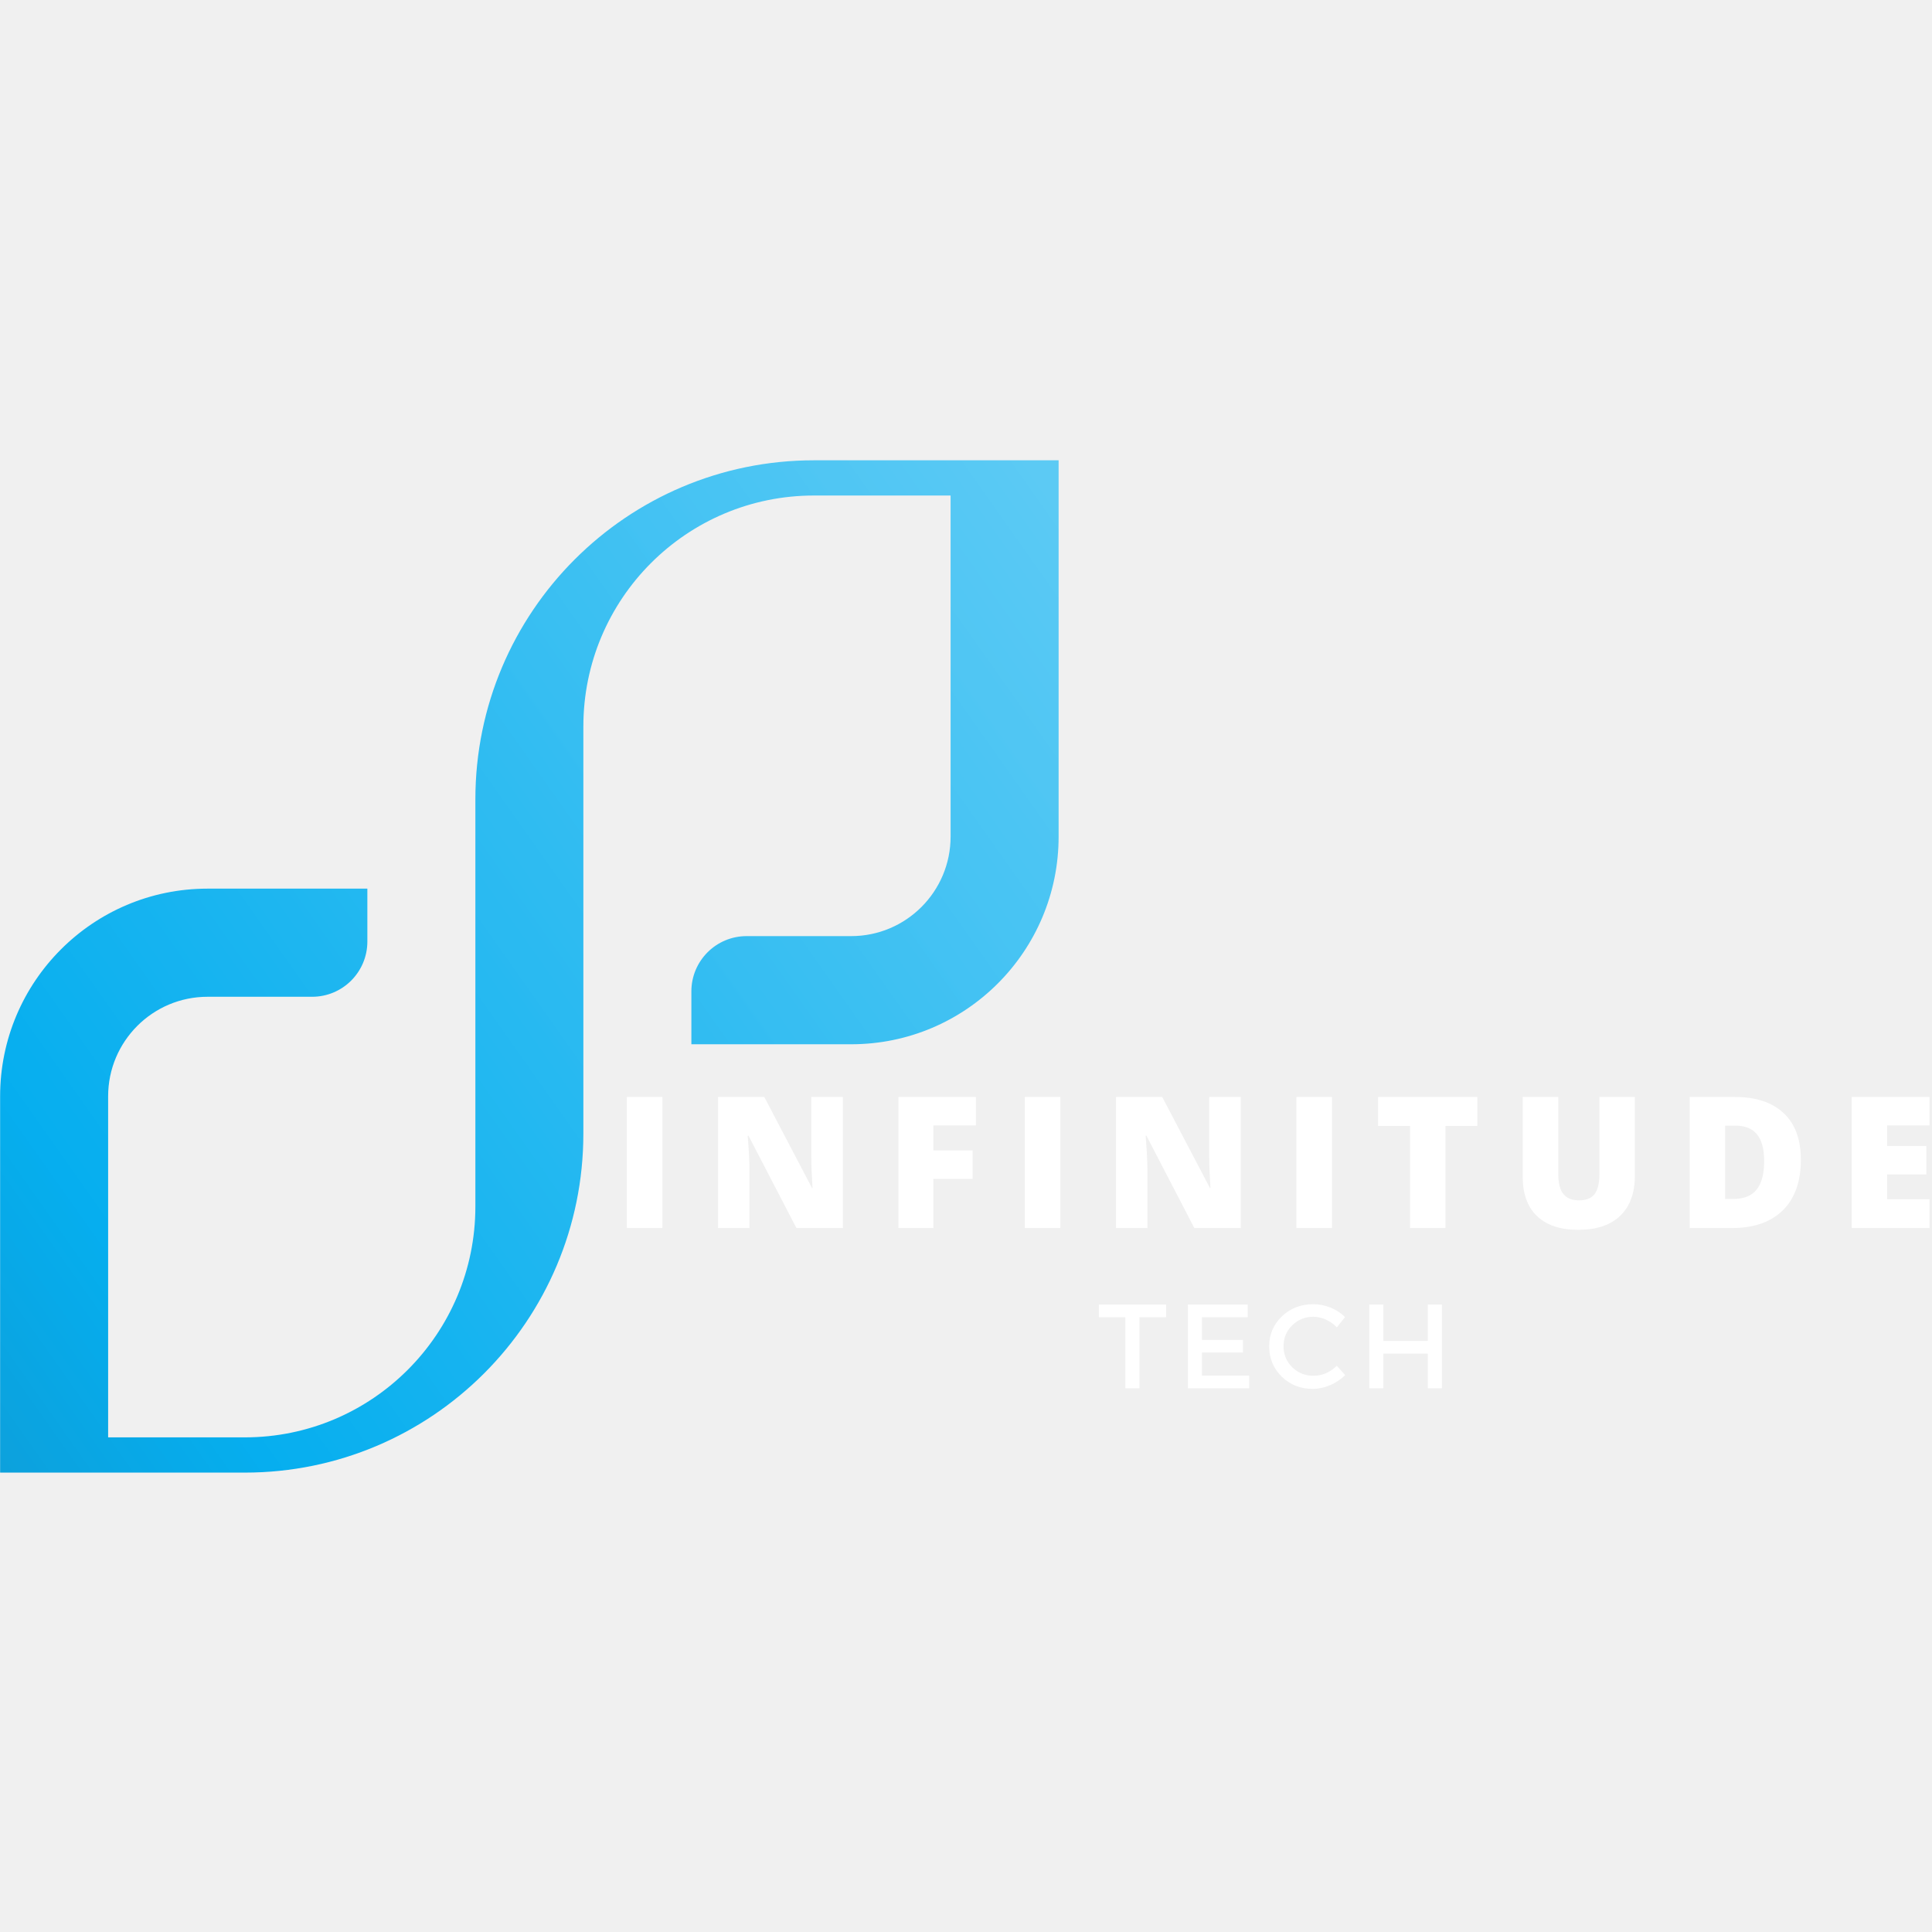
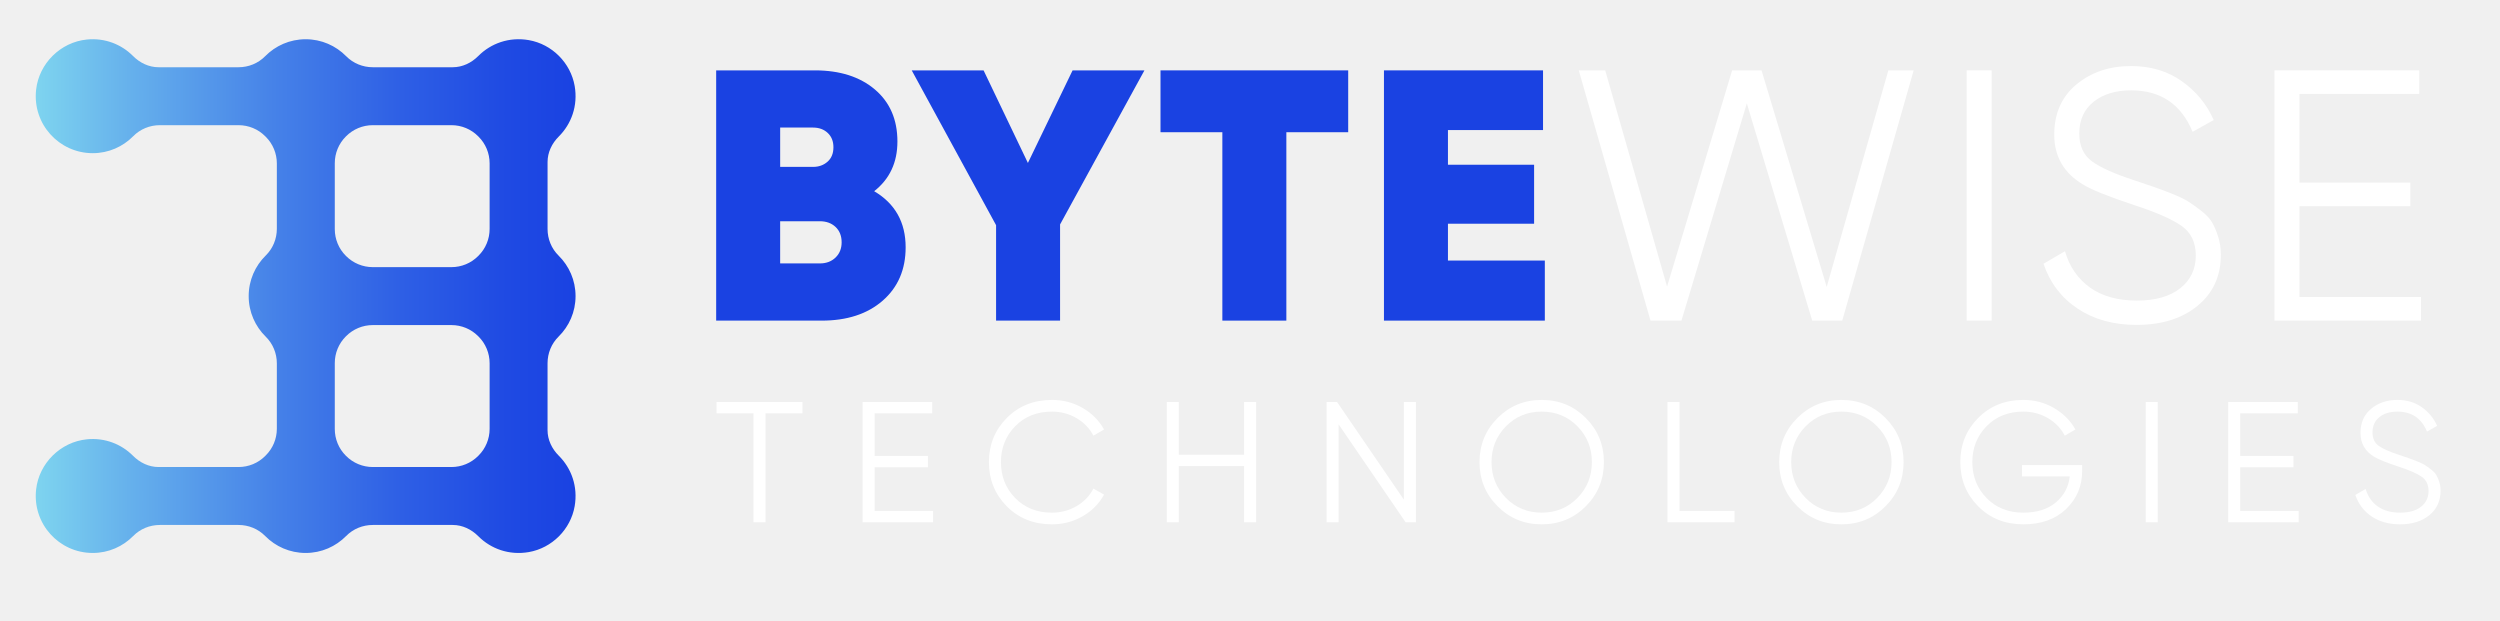
- <svg xmlns="http://www.w3.org/2000/svg" width="500" zoomAndPan="magnify" viewBox="0 0 375 375" height="500" preserveAspectRatio="xMidYMid meet" version="1.0">
+ <svg xmlns="http://www.w3.org/2000/svg" viewBox="0 0 2251 559" style="enable-background:new 0 0 2251 559;">
  <defs>
-     <g />
-     <clipPath id="07c7a30f43">
-       <path d="M 0.023 89.34 L 205.477 89.34 L 205.477 285.832 L 0.023 285.832 Z M 0.023 89.34 " clip-rule="nonzero" />
-     </clipPath>
-     <clipPath id="c61a715893">
-       <path d="M 157.992 89.344 C 121.695 89.344 92.27 118.805 92.27 155.148 L 92.27 234.176 C 92.27 258.93 72.227 278.992 47.508 278.992 L 20.988 278.992 L 20.988 212.793 C 20.988 202.125 29.629 193.473 40.285 193.473 L 60.586 193.473 C 66.504 193.473 71.305 188.672 71.305 182.746 L 71.305 172.484 L 40.285 172.484 C 18.051 172.484 0.023 190.531 0.023 212.793 L 0.023 285.832 L 47.508 285.832 C 83.805 285.832 113.23 256.371 113.23 220.027 L 113.23 141 C 113.23 116.246 133.273 96.18 157.992 96.18 L 184.512 96.18 L 184.512 162.379 C 184.512 173.051 175.871 181.699 165.215 181.699 L 144.914 181.699 C 138.996 181.699 134.195 186.504 134.195 192.43 L 134.195 202.691 L 165.215 202.691 C 187.449 202.691 205.477 184.645 205.477 162.379 L 205.477 89.344 Z M 157.992 89.344 " clip-rule="nonzero" />
-     </clipPath>
-     <clipPath id="04d1efed93">
-       <path d="M 157.992 89.344 C 121.695 89.344 92.27 118.805 92.27 155.148 L 92.27 234.176 C 92.27 258.93 72.227 278.992 47.508 278.992 L 20.988 278.992 L 20.988 212.793 C 20.988 202.125 29.629 193.473 40.285 193.473 L 60.586 193.473 C 66.504 193.473 71.305 188.672 71.305 182.746 L 71.305 172.484 L 40.285 172.484 C 18.051 172.484 0.023 190.531 0.023 212.793 L 0.023 285.832 L 47.508 285.832 C 83.805 285.832 113.23 256.371 113.23 220.027 L 113.23 141 C 113.23 116.246 133.273 96.18 157.992 96.18 L 184.512 96.18 L 184.512 162.379 C 184.512 173.051 175.871 181.699 165.215 181.699 L 144.914 181.699 C 138.996 181.699 134.195 186.504 134.195 192.43 L 134.195 202.691 L 165.215 202.691 C 187.449 202.691 205.477 184.645 205.477 162.379 L 205.477 89.344 L 157.992 89.344 " clip-rule="nonzero" />
-     </clipPath>
-     <clipPath id="f0743fc4ce">
-       <path d="M 299.496 215.699 L 132.141 -9.211 L -93.996 159.477 L 73.359 384.387 Z M 299.496 215.699 " clip-rule="nonzero" />
-     </clipPath>
-     <linearGradient x1="-0.005" gradientTransform="matrix(-380.4452, 283.7924, -283.4408, -380.9171, 213.9487, 104.6387)" y1="0" x2="0.589" gradientUnits="userSpaceOnUse" y2="0" id="a830c32ca3">
-       <stop stop-opacity="1" stop-color="rgb(36.099%, 79.199%, 95.699%)" offset="0" />
-       <stop stop-opacity="1" stop-color="rgb(36.099%, 79.199%, 95.699%)" offset="0.016" />
-       <stop stop-opacity="1" stop-color="rgb(35.884%, 79.184%, 95.699%)" offset="0.02" />
-       <stop stop-opacity="1" stop-color="rgb(35.669%, 79.17%, 95.699%)" offset="0.023" />
-       <stop stop-opacity="1" stop-color="rgb(35.474%, 78.984%, 95.699%)" offset="0.031" />
-       <stop stop-opacity="1" stop-color="rgb(35.083%, 78.799%, 95.699%)" offset="0.039" />
-       <stop stop-opacity="1" stop-color="rgb(34.692%, 78.799%, 95.699%)" offset="0.047" />
-       <stop stop-opacity="1" stop-color="rgb(34.306%, 78.607%, 95.699%)" offset="0.062" />
-       <stop stop-opacity="1" stop-color="rgb(33.894%, 78.407%, 95.699%)" offset="0.066" />
-       <stop stop-opacity="1" stop-color="rgb(33.675%, 78.4%, 95.699%)" offset="0.07" />
-       <stop stop-opacity="1" stop-color="rgb(33.479%, 78.4%, 95.699%)" offset="0.078" />
-       <stop stop-opacity="1" stop-color="rgb(33.092%, 78.395%, 95.699%)" offset="0.086" />
-       <stop stop-opacity="1" stop-color="rgb(32.899%, 78.197%, 95.699%)" offset="0.094" />
-       <stop stop-opacity="1" stop-color="rgb(32.704%, 78%, 95.699%)" offset="0.102" />
-       <stop stop-opacity="1" stop-color="rgb(32.339%, 78%, 95.683%)" offset="0.109" />
-       <stop stop-opacity="1" stop-color="rgb(31.975%, 77.989%, 95.483%)" offset="0.117" />
-       <stop stop-opacity="1" stop-color="rgb(31.583%, 77.788%, 95.299%)" offset="0.121" />
-       <stop stop-opacity="1" stop-color="rgb(31.387%, 77.599%, 95.299%)" offset="0.125" />
-       <stop stop-opacity="1" stop-color="rgb(31.194%, 77.599%, 95.299%)" offset="0.141" />
-       <stop stop-opacity="1" stop-color="rgb(30.782%, 77.586%, 95.299%)" offset="0.145" />
-       <stop stop-opacity="1" stop-color="rgb(30.565%, 77.574%, 95.299%)" offset="0.148" />
-       <stop stop-opacity="1" stop-color="rgb(30.37%, 77.437%, 95.299%)" offset="0.156" />
-       <stop stop-opacity="1" stop-color="rgb(29.979%, 77.299%, 95.299%)" offset="0.164" />
-       <stop stop-opacity="1" stop-color="rgb(29.591%, 77.299%, 95.299%)" offset="0.172" />
-       <stop stop-opacity="1" stop-color="rgb(29.205%, 77.104%, 95.299%)" offset="0.188" />
-       <stop stop-opacity="1" stop-color="rgb(28.79%, 76.904%, 95.299%)" offset="0.191" />
-       <stop stop-opacity="1" stop-color="rgb(28.571%, 76.9%, 95.299%)" offset="0.195" />
-       <stop stop-opacity="1" stop-color="rgb(28.374%, 76.889%, 95.299%)" offset="0.199" />
-       <stop stop-opacity="1" stop-color="rgb(28.178%, 76.878%, 95.299%)" offset="0.203" />
-       <stop stop-opacity="1" stop-color="rgb(27.988%, 76.689%, 95.299%)" offset="0.219" />
-       <stop stop-opacity="1" stop-color="rgb(27.65%, 76.5%, 95.299%)" offset="0.227" />
-       <stop stop-opacity="1" stop-color="rgb(27.284%, 76.482%, 95.299%)" offset="0.23" />
-       <stop stop-opacity="1" stop-color="rgb(27.066%, 76.465%, 95.299%)" offset="0.234" />
-       <stop stop-opacity="1" stop-color="rgb(26.869%, 76.282%, 95.299%)" offset="0.238" />
-       <stop stop-opacity="1" stop-color="rgb(26.674%, 76.099%, 95.299%)" offset="0.242" />
-       <stop stop-opacity="1" stop-color="rgb(26.486%, 76.099%, 95.299%)" offset="0.25" />
-       <stop stop-opacity="1" stop-color="rgb(26.295%, 76.099%, 95.299%)" offset="0.258" />
-       <stop stop-opacity="1" stop-color="rgb(26.097%, 76.099%, 95.299%)" offset="0.266" />
-       <stop stop-opacity="1" stop-color="rgb(25.681%, 75.899%, 95.099%)" offset="0.27" />
-       <stop stop-opacity="1" stop-color="rgb(25.461%, 75.699%, 94.899%)" offset="0.273" />
-       <stop stop-opacity="1" stop-color="rgb(25.266%, 75.699%, 94.899%)" offset="0.281" />
-       <stop stop-opacity="1" stop-color="rgb(24.879%, 75.693%, 94.899%)" offset="0.297" />
-       <stop stop-opacity="1" stop-color="rgb(24.493%, 75.493%, 94.899%)" offset="0.305" />
-       <stop stop-opacity="1" stop-color="rgb(24.101%, 75.299%, 94.899%)" offset="0.309" />
-       <stop stop-opacity="1" stop-color="rgb(23.906%, 75.299%, 94.899%)" offset="0.312" />
-       <stop stop-opacity="1" stop-color="rgb(23.685%, 75.299%, 94.899%)" offset="0.316" />
-       <stop stop-opacity="1" stop-color="rgb(23.465%, 75.299%, 94.899%)" offset="0.32" />
-       <stop stop-opacity="1" stop-color="rgb(23.27%, 75.287%, 94.899%)" offset="0.328" />
-       <stop stop-opacity="1" stop-color="rgb(22.884%, 75.087%, 94.899%)" offset="0.344" />
-       <stop stop-opacity="1" stop-color="rgb(22.548%, 74.899%, 94.899%)" offset="0.352" />
-       <stop stop-opacity="1" stop-color="rgb(22.182%, 74.879%, 94.899%)" offset="0.355" />
-       <stop stop-opacity="1" stop-color="rgb(21.962%, 74.861%, 94.899%)" offset="0.359" />
-       <stop stop-opacity="1" stop-color="rgb(21.765%, 74.68%, 94.899%)" offset="0.363" />
-       <stop stop-opacity="1" stop-color="rgb(21.57%, 74.5%, 94.899%)" offset="0.367" />
-       <stop stop-opacity="1" stop-color="rgb(21.384%, 74.5%, 94.899%)" offset="0.375" />
-       <stop stop-opacity="1" stop-color="rgb(21.193%, 74.5%, 94.899%)" offset="0.383" />
-       <stop stop-opacity="1" stop-color="rgb(20.993%, 74.498%, 94.899%)" offset="0.391" />
-       <stop stop-opacity="1" stop-color="rgb(20.576%, 74.298%, 94.899%)" offset="0.395" />
-       <stop stop-opacity="1" stop-color="rgb(20.357%, 74.1%, 94.899%)" offset="0.398" />
-       <stop stop-opacity="1" stop-color="rgb(20.161%, 74.1%, 94.899%)" offset="0.406" />
-       <stop stop-opacity="1" stop-color="rgb(19.783%, 74.088%, 94.887%)" offset="0.414" />
-       <stop stop-opacity="1" stop-color="rgb(19.592%, 73.888%, 94.687%)" offset="0.422" />
-       <stop stop-opacity="1" stop-color="rgb(19.388%, 73.7%, 94.499%)" offset="0.426" />
-       <stop stop-opacity="1" stop-color="rgb(19.193%, 73.7%, 94.499%)" offset="0.43" />
-       <stop stop-opacity="1" stop-color="rgb(18.997%, 73.7%, 94.499%)" offset="0.438" />
-       <stop stop-opacity="1" stop-color="rgb(18.581%, 73.68%, 94.499%)" offset="0.441" />
-       <stop stop-opacity="1" stop-color="rgb(18.361%, 73.662%, 94.499%)" offset="0.445" />
-       <stop stop-opacity="1" stop-color="rgb(18.179%, 73.48%, 94.499%)" offset="0.453" />
-       <stop stop-opacity="1" stop-color="rgb(17.989%, 73.299%, 94.499%)" offset="0.461" />
-       <stop stop-opacity="1" stop-color="rgb(17.786%, 73.299%, 94.499%)" offset="0.469" />
-       <stop stop-opacity="1" stop-color="rgb(17.444%, 73.297%, 94.499%)" offset="0.477" />
-       <stop stop-opacity="1" stop-color="rgb(17.076%, 73.097%, 94.499%)" offset="0.48" />
-       <stop stop-opacity="1" stop-color="rgb(16.856%, 72.899%, 94.499%)" offset="0.484" />
-       <stop stop-opacity="1" stop-color="rgb(16.666%, 72.899%, 94.499%)" offset="0.5" />
-       <stop stop-opacity="1" stop-color="rgb(16.28%, 72.891%, 94.499%)" offset="0.508" />
-       <stop stop-opacity="1" stop-color="rgb(15.887%, 72.691%, 94.499%)" offset="0.512" />
-       <stop stop-opacity="1" stop-color="rgb(15.692%, 72.499%, 94.499%)" offset="0.516" />
-       <stop stop-opacity="1" stop-color="rgb(15.472%, 72.499%, 94.499%)" offset="0.52" />
-       <stop stop-opacity="1" stop-color="rgb(15.253%, 72.499%, 94.499%)" offset="0.523" />
-       <stop stop-opacity="1" stop-color="rgb(15.076%, 72.499%, 94.499%)" offset="0.531" />
-       <stop stop-opacity="1" stop-color="rgb(14.885%, 72.488%, 94.499%)" offset="0.539" />
-       <stop stop-opacity="1" stop-color="rgb(14.674%, 72.337%, 94.499%)" offset="0.543" />
-       <stop stop-opacity="1" stop-color="rgb(14.479%, 72.198%, 94.499%)" offset="0.547" />
-       <stop stop-opacity="1" stop-color="rgb(14.284%, 72.198%, 94.499%)" offset="0.555" />
-       <stop stop-opacity="1" stop-color="rgb(13.893%, 72.198%, 94.499%)" offset="0.562" />
-       <stop stop-opacity="1" stop-color="rgb(13.477%, 72.177%, 94.478%)" offset="0.566" />
-       <stop stop-opacity="1" stop-color="rgb(13.257%, 72.157%, 94.456%)" offset="0.57" />
-       <stop stop-opacity="1" stop-color="rgb(13.078%, 71.977%, 94.278%)" offset="0.578" />
-       <stop stop-opacity="1" stop-color="rgb(12.888%, 71.799%, 94.099%)" offset="0.586" />
-       <stop stop-opacity="1" stop-color="rgb(12.682%, 71.791%, 94.099%)" offset="0.594" />
-       <stop stop-opacity="1" stop-color="rgb(12.34%, 71.591%, 94.099%)" offset="0.602" />
-       <stop stop-opacity="1" stop-color="rgb(11.972%, 71.399%, 94.099%)" offset="0.605" />
-       <stop stop-opacity="1" stop-color="rgb(11.752%, 71.399%, 94.099%)" offset="0.609" />
-       <stop stop-opacity="1" stop-color="rgb(11.562%, 71.385%, 94.099%)" offset="0.625" />
-       <stop stop-opacity="1" stop-color="rgb(11.176%, 71.185%, 94.099%)" offset="0.633" />
-       <stop stop-opacity="1" stop-color="rgb(10.783%, 70.999%, 94.099%)" offset="0.637" />
-       <stop stop-opacity="1" stop-color="rgb(10.588%, 70.999%, 94.099%)" offset="0.641" />
-       <stop stop-opacity="1" stop-color="rgb(10.368%, 70.999%, 94.099%)" offset="0.645" />
-       <stop stop-opacity="1" stop-color="rgb(10.149%, 70.999%, 94.099%)" offset="0.648" />
-       <stop stop-opacity="1" stop-color="rgb(9.973%, 70.978%, 94.099%)" offset="0.656" />
-       <stop stop-opacity="1" stop-color="rgb(9.782%, 70.778%, 94.099%)" offset="0.664" />
-       <stop stop-opacity="1" stop-color="rgb(9.57%, 70.599%, 94.099%)" offset="0.668" />
-       <stop stop-opacity="1" stop-color="rgb(9.375%, 70.599%, 94.099%)" offset="0.672" />
-       <stop stop-opacity="1" stop-color="rgb(9.18%, 70.599%, 94.099%)" offset="0.68" />
-       <stop stop-opacity="1" stop-color="rgb(8.788%, 70.596%, 94.099%)" offset="0.684" />
-       <stop stop-opacity="1" stop-color="rgb(8.592%, 70.593%, 94.099%)" offset="0.688" />
-       <stop stop-opacity="1" stop-color="rgb(8.395%, 70.396%, 94.099%)" offset="0.691" />
-       <stop stop-opacity="1" stop-color="rgb(8.199%, 70.2%, 94.099%)" offset="0.695" />
-       <stop stop-opacity="1" stop-color="rgb(8.18%, 70.2%, 94.099%)" offset="0.703" />
-       <stop stop-opacity="1" stop-color="rgb(7.97%, 70.2%, 94.099%)" offset="0.711" />
-       <stop stop-opacity="1" stop-color="rgb(7.628%, 70.189%, 94.089%)" offset="0.719" />
-       <stop stop-opacity="1" stop-color="rgb(7.283%, 69.989%, 93.889%)" offset="0.723" />
-       <stop stop-opacity="1" stop-color="rgb(7.088%, 69.8%, 93.7%)" offset="0.727" />
-       <stop stop-opacity="1" stop-color="rgb(6.892%, 69.8%, 93.7%)" offset="0.734" />
-       <stop stop-opacity="1" stop-color="rgb(6.677%, 69.8%, 93.7%)" offset="0.742" />
-       <stop stop-opacity="1" stop-color="rgb(6.462%, 69.783%, 93.7%)" offset="0.75" />
-       <stop stop-opacity="1" stop-color="rgb(6.071%, 69.582%, 93.7%)" offset="0.758" />
-       <stop stop-opacity="1" stop-color="rgb(5.679%, 69.398%, 93.7%)" offset="0.762" />
-       <stop stop-opacity="1" stop-color="rgb(5.482%, 69.398%, 93.7%)" offset="0.766" />
-       <stop stop-opacity="1" stop-color="rgb(5.29%, 69.398%, 93.7%)" offset="0.773" />
-       <stop stop-opacity="1" stop-color="rgb(5.077%, 69.376%, 93.7%)" offset="0.781" />
-       <stop stop-opacity="1" stop-color="rgb(4.857%, 69.176%, 93.7%)" offset="0.785" />
-       <stop stop-opacity="1" stop-color="rgb(4.662%, 68.999%, 93.7%)" offset="0.789" />
-       <stop stop-opacity="1" stop-color="rgb(4.466%, 68.999%, 93.7%)" offset="0.797" />
-       <stop stop-opacity="1" stop-color="rgb(4.076%, 68.99%, 93.7%)" offset="0.805" />
-       <stop stop-opacity="1" stop-color="rgb(3.683%, 68.79%, 93.7%)" offset="0.809" />
-       <stop stop-opacity="1" stop-color="rgb(3.488%, 68.599%, 93.7%)" offset="0.812" />
-       <stop stop-opacity="1" stop-color="rgb(3.293%, 68.599%, 93.7%)" offset="0.82" />
-       <stop stop-opacity="1" stop-color="rgb(3.078%, 68.599%, 93.7%)" offset="0.828" />
-       <stop stop-opacity="1" stop-color="rgb(2.866%, 68.582%, 93.7%)" offset="0.836" />
-       <stop stop-opacity="1" stop-color="rgb(2.525%, 68.382%, 93.7%)" offset="0.844" />
-       <stop stop-opacity="1" stop-color="rgb(2.187%, 68.199%, 93.68%)" offset="0.852" />
-       <stop stop-opacity="1" stop-color="rgb(2.199%, 67.999%, 93.28%)" offset="0.855" />
-       <stop stop-opacity="1" stop-color="rgb(2.399%, 67.799%, 92.899%)" offset="0.859" />
-       <stop stop-opacity="1" stop-color="rgb(2.399%, 67.764%, 92.699%)" offset="0.863" />
-       <stop stop-opacity="1" stop-color="rgb(2.399%, 67.731%, 92.499%)" offset="0.867" />
-       <stop stop-opacity="1" stop-color="rgb(2.426%, 67.615%, 92.349%)" offset="0.875" />
-       <stop stop-opacity="1" stop-color="rgb(2.577%, 67.299%, 92%)" offset="0.879" />
-       <stop stop-opacity="1" stop-color="rgb(2.699%, 67.099%, 91.8%)" offset="0.883" />
-       <stop stop-opacity="1" stop-color="rgb(2.699%, 66.899%, 91.78%)" offset="0.887" />
-       <stop stop-opacity="1" stop-color="rgb(2.699%, 66.699%, 91.762%)" offset="0.891" />
-       <stop stop-opacity="1" stop-color="rgb(2.759%, 66.64%, 91.521%)" offset="0.895" />
-       <stop stop-opacity="1" stop-color="rgb(2.818%, 66.58%, 91.28%)" offset="0.898" />
-       <stop stop-opacity="1" stop-color="rgb(2.959%, 66.44%, 91.089%)" offset="0.906" />
-       <stop stop-opacity="1" stop-color="rgb(3.099%, 66.1%, 90.707%)" offset="0.91" />
-       <stop stop-opacity="1" stop-color="rgb(3.099%, 65.9%, 90.517%)" offset="0.914" />
-       <stop stop-opacity="1" stop-color="rgb(3.299%, 65.866%, 90.326%)" offset="0.918" />
-       <stop stop-opacity="1" stop-color="rgb(3.499%, 65.834%, 90.135%)" offset="0.922" />
-       <stop stop-opacity="1" stop-color="rgb(3.499%, 65.666%, 89.944%)" offset="0.93" />
-       <stop stop-opacity="1" stop-color="rgb(3.517%, 65.298%, 89.557%)" offset="0.934" />
-       <stop stop-opacity="1" stop-color="rgb(3.537%, 65.099%, 89.362%)" offset="0.938" />
-       <stop stop-opacity="1" stop-color="rgb(3.717%, 65.044%, 89.125%)" offset="0.941" />
-       <stop stop-opacity="1" stop-color="rgb(3.899%, 64.989%, 88.89%)" offset="0.945" />
-       <stop stop-opacity="1" stop-color="rgb(3.899%, 64.844%, 88.698%)" offset="0.953" />
-       <stop stop-opacity="1" stop-color="rgb(3.935%, 64.499%, 88.316%)" offset="0.957" />
-       <stop stop-opacity="1" stop-color="rgb(3.973%, 64.299%, 88.126%)" offset="0.961" />
-       <stop stop-opacity="1" stop-color="rgb(4.137%, 64.272%, 87.941%)" offset="0.969" />
-       <stop stop-opacity="1" stop-color="rgb(4.3%, 64.072%, 87.628%)" offset="0.977" />
-       <stop stop-opacity="1" stop-color="rgb(4.5%, 63.699%, 87.299%)" offset="0.98" />
-       <stop stop-opacity="1" stop-color="rgb(4.7%, 63.499%, 87.099%)" offset="0.984" />
-       <stop stop-opacity="1" stop-color="rgb(4.7%, 63.449%, 86.899%)" offset="0.988" />
-       <stop stop-opacity="1" stop-color="rgb(4.7%, 63.399%, 86.699%)" offset="0.992" />
-       <stop stop-opacity="1" stop-color="rgb(4.7%, 63.249%, 86.499%)" offset="0.996" />
-       <stop stop-opacity="1" stop-color="rgb(4.7%, 63.1%, 86.299%)" offset="1" />
-     </linearGradient>
+     <style type="text/css">
+ 	.st0{fill:url(#SVGID_1_);}
+ 	.st1{fill:#FFFFFF;}
+ 	.st2{fill:#CCCCCC;}
+ 	.st3{fill:url(#SVGID_00000137829684792687994240000009955204345193588895_);}
+ 	.st4{fill:url(#SVGID_00000012470076023515933130000001512329701461861049_);}
+ 	.st5{fill:#565656;}
+ 	.st6{fill:url(#SVGID_00000000194966807064648040000012230949679302140046_);}
+ 	.st7{fill:url(#SVGID_00000001658685672417193030000011266006761906726323_);}
+ 	.st8{fill:#1A42E2;}
+ 	.st9{fill:url(#SVGID_00000111877445641199618220000010266207134026945678_);}
+ 	.st10{fill:url(#SVGID_00000054948413782335165680000011509790826615241661_);}
+ 	.st11{fill:#7ED4EF;}
+ 	.st12{fill:#0169C2;}
+ 	.st13{fill:#0F1127;}
+ 	.st14{fill:url(#SVGID_00000064348051863583238680000004627505104525278374_);}
+ </style>
  </defs>
-   <g clip-path="url(#07c7a30f43)">
-     <g clip-path="url(#c61a715893)">
-       <g clip-path="url(#04d1efed93)">
-         <g clip-path="url(#f0743fc4ce)">
-           <path fill="url(#a830c32ca3)" d="M 299.496 215.699 L 132.141 -9.211 L -93.996 159.477 L 73.359 384.387 Z M 299.496 215.699 " fill-rule="nonzero" />
-         </g>
+   <linearGradient id="SVGID_1_" gradientUnits="userSpaceOnUse" x1="32.181" y1="266.611" x2="518.234" y2="266.611">
+     <stop offset="0" style="stop-color:#7ED4EF" />
+     <stop offset="0.172" style="stop-color:#66B1EC" />
+     <stop offset="0.441" style="stop-color:#4682E8" />
+     <stop offset="0.678" style="stop-color:#2E5FE5" />
+     <stop offset="0.873" style="stop-color:#1F4AE3" />
+     <stop offset="1" style="stop-color:#1A42E2" />
+   </linearGradient>
+   <path class="st0" d="M518.23,266.61c0-14.29-5.86-27.18-15.29-36.47c-6.41-6.31-9.92-14.98-9.92-23.97v-60.23  c0-8.77,3.93-16.87,10.14-23.06c11.28-11.24,17.36-27.67,14.28-45.44c-3.63-20.88-20.44-37.69-41.31-41.32  c-17.77-3.09-34.21,2.99-45.45,14.28c-6.19,6.21-14.29,10.14-23.06,10.14h-71.96c-8.99,0-17.66-3.52-23.97-9.92  c-9.29-9.43-22.18-15.29-36.47-15.29c-14.29,0-27.18,5.86-36.47,15.29c-6.31,6.41-14.98,9.92-23.97,9.92H142.8  c-8.77,0-16.87-3.93-23.05-10.14c-10.42-10.46-25.3-16.45-41.57-14.81c-23.68,2.38-43.05,21.52-45.67,45.18  c-3.43,30.95,20.72,57.15,50.98,57.15c14.29,0,27.18-5.86,36.47-15.29c6.31-6.41,14.98-9.92,23.97-9.92h70.85  c9,0,17.67,3.55,24,9.95c0.16,0.16,0.31,0.31,0.47,0.47c6.44,6.35,10.02,15.03,10.02,24.07v58.82c0,9.02-3.54,17.72-9.98,24.03  c-9.48,9.3-15.38,22.23-15.38,36.56s5.89,27.26,15.38,36.56c6.44,6.31,9.98,15.01,9.98,24.03v58.82c0,9.04-3.58,17.72-10.02,24.07  c-0.16,0.16-0.32,0.31-0.47,0.47c-6.33,6.4-14.99,9.95-24,9.95H142.8c-8.77,0-16.87-3.93-23.05-10.14  c-10.42-10.46-25.3-16.45-41.57-14.81c-23.68,2.38-43.05,21.52-45.67,45.18c-3.43,30.95,20.72,57.15,50.98,57.15  c14.29,0,27.18-5.86,36.47-15.29c6.31-6.41,14.98-9.92,23.97-9.92h70.84c8.99,0,17.66,3.52,23.97,9.92  c9.29,9.43,22.18,15.29,36.47,15.29c14.29,0,27.18-5.86,36.47-15.29c6.31-6.41,14.98-9.92,23.97-9.92h71.96  c8.77,0,16.87,3.93,23.06,10.14c11.24,11.28,27.67,17.36,45.45,14.28c20.88-3.63,37.69-20.44,41.31-41.32  c3.09-17.77-3-34.2-14.28-45.44c-6.21-6.19-10.14-14.29-10.14-23.06v-60.23c0-8.99,3.52-17.66,9.92-23.97  C512.38,293.79,518.23,280.9,518.23,266.61z M406.5,420.51h-70.86c-9.04,0-17.7-3.61-24.07-10.02c-0.06-0.06-0.12-0.12-0.18-0.18  c-6.38-6.36-9.95-14.99-9.95-24V326.9c0-9,3.57-17.64,9.95-24c0.06-0.06,0.12-0.12,0.18-0.18c6.37-6.41,15.03-10.02,24.07-10.02  h70.86c9.02,0,17.68,3.58,24.03,9.99c0.11,0.11,0.22,0.22,0.33,0.33c6.41,6.35,9.99,15.01,9.99,24.03v59.12  c0,9.02-3.58,17.68-9.99,24.03c-0.11,0.11-0.22,0.22-0.33,0.33C424.18,416.93,415.52,420.51,406.5,420.51z M335.64,112.71h70.86  c9.02,0,17.68,3.58,24.03,9.99c0.11,0.11,0.22,0.22,0.33,0.33c6.41,6.35,9.99,15.01,9.99,24.03v59.12c0,9.02-3.58,17.68-9.99,24.03  c-0.11,0.11-0.22,0.22-0.33,0.33c-6.35,6.41-15.01,9.99-24.03,9.99h-70.86c-9.04,0-17.7-3.61-24.07-10.02  c-0.06-0.06-0.12-0.12-0.18-0.18c-6.38-6.36-9.95-14.99-9.95-24v-59.41c0-9,3.57-17.64,9.95-24c0.06-0.06,0.12-0.12,0.18-0.18  C317.94,116.32,326.6,112.71,335.64,112.71z" />
+   <g>
+     <g>
+       <g>
+         <path class="st8" d="M787.11,172.16c18.88,11.16,28.33,28,28.33,50.54c0,19.96-6.87,35.94-20.6,47.96     c-13.74,12.02-32.08,18.03-55.04,18.03h-94.96V63.36h88.84c22.53,0,40.56,5.74,54.08,17.22c13.52,11.48,20.28,27.09,20.28,46.83     C808.03,146.3,801.05,161.21,787.11,172.16z M732.07,114.86h-29.61v35.41h29.61c5.15,0,9.5-1.55,13.04-4.67     c3.54-3.11,5.31-7.45,5.31-13.04c0-5.36-1.72-9.66-5.15-12.87C741.83,116.47,737.43,114.86,732.07,114.86z M738.18,237.18     c5.79,0,10.51-1.77,14.16-5.31c3.65-3.54,5.47-8.1,5.47-13.68c0-5.79-1.83-10.41-5.47-13.84c-3.65-3.43-8.37-5.15-14.16-5.15     h-35.73v37.98H738.18z" />
+       </g>
+     </g>
+     <g>
+       <g>
+         <path class="st8" d="M1030.45,63.36l-75.96,138.73v86.59h-57.62v-85.94L820.91,63.36h64.7l39.91,83.37l40.24-83.37H1030.45z" />
+       </g>
+     </g>
+     <g>
+       <g>
+         <path class="st8" d="M1213.92,63.36v55.69h-55.69v169.63h-57.62V119.05h-55.69V63.36H1213.92z" />
+       </g>
+     </g>
+     <g>
+       <g>
+         <path class="st8" d="M1303.73,234.6h87.23v54.08h-144.85V63.36h143.24v53.75h-85.62v31.22h77.57v53.11h-77.57V234.6z" />
+       </g>
+     </g>
+     <g>
+       <g>
+         <path d="M1486.11,288.68l-64.58-225.32h23.79l55.7,194.69l58.6-194.69h26.47l58.68,194.96l55.51-194.96h22.79l-64.31,225.32     h-27.04l-58.87-195.59l-58.87,195.59H1486.11z" style="fill: rgb(255, 255, 255);" />
+       </g>
+     </g>
+     <g>
+       <g>
+         <path d="M1770.78,63.36h22.53v225.32h-22.53V63.36z" style="fill: rgb(255, 255, 255);" />
+       </g>
+     </g>
+     <g>
+       <g>
+         <path d="M1923.67,292.54c-20.6,0-38.25-4.88-52.95-14.65c-14.7-9.76-24.95-23.23-30.74-40.4l19.31-11.27     c4.07,13.95,11.59,24.84,22.53,32.67c10.94,7.84,25,11.75,42.17,11.75c16.74,0,29.77-3.7,39.11-11.11c9.33-7.4,14-17.22,14-29.45     c0-11.8-4.3-20.71-12.87-26.72c-8.59-6.01-22.75-12.23-42.49-18.67c-23.39-7.73-38.84-13.95-46.35-18.67     c-17.17-10.3-25.75-25.21-25.75-44.74c0-19.1,6.65-34.17,19.96-45.23c13.3-11.05,29.72-16.58,49.25-16.58     c17.59,0,32.83,4.56,45.71,13.68c12.87,9.12,22.42,20.76,28.65,34.92l-18.99,10.62c-10.3-24.89-28.76-37.34-55.36-37.34     c-13.95,0-25.22,3.43-33.8,10.3c-8.58,6.87-12.87,16.41-12.87,28.65c0,11.16,3.86,19.53,11.59,25.11     c7.73,5.58,20.49,11.27,38.3,17.06c8.15,2.79,14,4.78,17.54,5.95c3.54,1.18,8.69,3.11,15.45,5.79     c6.76,2.69,11.75,5.04,14.97,7.08c3.22,2.04,7.13,4.83,11.75,8.37c4.61,3.54,7.94,7.08,9.98,10.62     c2.04,3.54,3.86,7.84,5.47,12.88c1.61,5.04,2.41,10.46,2.41,16.26c0,19.1-6.98,34.39-20.92,45.87     C1964.76,286.8,1946.42,292.54,1923.67,292.54z" style="fill: rgb(255, 255, 255);" />
+       </g>
+     </g>
+     <g>
+       <g>
+         <path d="M2070.45,267.44h109.44v21.24h-131.97V63.36h130.36V84.6h-107.83v79.83h99.79v21.24h-99.79V267.44z" style="fill: rgb(255, 255, 255);" />
      </g>
    </g>
  </g>
-   <g fill="#ffffff" fill-opacity="1">
-     <g transform="translate(118.9176, 238.3622)">
-       <g>
-         <path d="M 2.75 0 L 2.75 -25.438 L 9.656 -25.438 L 9.656 0 Z M 2.75 0 " />
-       </g>
-     </g>
-   </g>
-   <g fill="#ffffff" fill-opacity="1">
-     <g transform="translate(136.628, 238.3622)">
-       <g>
-         <path d="M 26.969 0 L 17.953 0 L 8.656 -17.922 L 8.5 -17.922 C 8.727 -15.098 8.844 -12.945 8.844 -11.469 L 8.844 0 L 2.75 0 L 2.75 -25.438 L 11.719 -25.438 L 20.984 -7.766 L 21.078 -7.766 C 20.922 -10.328 20.844 -12.383 20.844 -13.938 L 20.844 -25.438 L 26.969 -25.438 Z M 26.969 0 " />
-       </g>
-     </g>
-   </g>
-   <g fill="#ffffff" fill-opacity="1">
-     <g transform="translate(171.6445, 238.3622)">
-       <g>
-         <path d="M 9.516 0 L 2.75 0 L 2.75 -25.438 L 17.781 -25.438 L 17.781 -19.922 L 9.516 -19.922 L 9.516 -15.062 L 17.141 -15.062 L 17.141 -9.547 L 9.516 -9.547 Z M 9.516 0 " />
-       </g>
-     </g>
-   </g>
-   <g fill="#ffffff" fill-opacity="1">
-     <g transform="translate(196.1556, 238.3622)">
-       <g>
-         <path d="M 2.75 0 L 2.75 -25.438 L 9.656 -25.438 L 9.656 0 Z M 2.75 0 " />
-       </g>
-     </g>
-   </g>
-   <g fill="#ffffff" fill-opacity="1">
-     <g transform="translate(213.866, 238.3622)">
-       <g>
-         <path d="M 26.969 0 L 17.953 0 L 8.656 -17.922 L 8.5 -17.922 C 8.727 -15.098 8.844 -12.945 8.844 -11.469 L 8.844 0 L 2.75 0 L 2.75 -25.438 L 11.719 -25.438 L 20.984 -7.766 L 21.078 -7.766 C 20.922 -10.328 20.844 -12.383 20.844 -13.938 L 20.844 -25.438 L 26.969 -25.438 Z M 26.969 0 " />
-       </g>
-     </g>
-   </g>
-   <g fill="#ffffff" fill-opacity="1">
-     <g transform="translate(248.8825, 238.3622)">
-       <g>
-         <path d="M 2.75 0 L 2.75 -25.438 L 9.656 -25.438 L 9.656 0 Z M 2.75 0 " />
-       </g>
-     </g>
-   </g>
-   <g fill="#ffffff" fill-opacity="1">
-     <g transform="translate(266.593, 238.3622)">
-       <g>
-         <path d="M 13.969 0 L 7.094 0 L 7.094 -19.812 L 0.891 -19.812 L 0.891 -25.438 L 20.156 -25.438 L 20.156 -19.812 L 13.969 -19.812 Z M 13.969 0 " />
-       </g>
-     </g>
-   </g>
-   <g fill="#ffffff" fill-opacity="1">
-     <g transform="translate(292.9477, 238.3622)">
-       <g>
-         <path d="M 24.375 -25.438 L 24.375 -10.125 C 24.375 -6.789 23.43 -4.211 21.547 -2.391 C 19.66 -0.566 16.941 0.344 13.391 0.344 C 9.922 0.344 7.254 -0.539 5.391 -2.312 C 3.535 -4.082 2.609 -6.633 2.609 -9.969 L 2.609 -25.438 L 9.516 -25.438 L 9.516 -10.5 C 9.516 -8.707 9.848 -7.406 10.516 -6.594 C 11.191 -5.781 12.188 -5.375 13.5 -5.375 C 14.906 -5.375 15.922 -5.773 16.547 -6.578 C 17.18 -7.391 17.5 -8.711 17.5 -10.547 L 17.5 -25.438 Z M 24.375 -25.438 " />
-       </g>
-     </g>
-   </g>
-   <g fill="#ffffff" fill-opacity="1">
-     <g transform="translate(325.2161, 238.3622)">
-       <g>
-         <path d="M 24.328 -13.25 C 24.328 -9.008 23.16 -5.738 20.828 -3.438 C 18.492 -1.145 15.207 0 10.969 0 L 2.75 0 L 2.75 -25.438 L 11.547 -25.438 C 15.629 -25.438 18.781 -24.391 21 -22.297 C 23.219 -20.211 24.328 -17.195 24.328 -13.25 Z M 17.203 -13.016 C 17.203 -15.348 16.738 -17.07 15.812 -18.188 C 14.895 -19.312 13.5 -19.875 11.625 -19.875 L 9.625 -19.875 L 9.625 -5.641 L 11.156 -5.641 C 13.238 -5.641 14.766 -6.242 15.734 -7.453 C 16.711 -8.66 17.203 -10.516 17.203 -13.016 Z M 17.203 -13.016 " />
-       </g>
-     </g>
-   </g>
-   <g fill="#ffffff" fill-opacity="1">
-     <g transform="translate(356.667, 238.3622)">
-       <g>
-         <path d="M 17.844 0 L 2.75 0 L 2.75 -25.438 L 17.844 -25.438 L 17.844 -19.922 L 9.625 -19.922 L 9.625 -15.922 L 17.234 -15.922 L 17.234 -10.406 L 9.625 -10.406 L 9.625 -5.594 L 17.844 -5.594 Z M 17.844 0 " />
-       </g>
-     </g>
-   </g>
-   <g fill="#ffffff" fill-opacity="1">
-     <g transform="translate(213.0874, 269.4733)">
-       <g>
-         <path d="M 13.25 -13.797 L 8.078 -13.797 L 8.078 0 L 5.344 0 L 5.344 -13.797 L 0.203 -13.797 L 0.203 -16.266 L 13.25 -16.266 Z M 13.25 -13.797 " />
-       </g>
-     </g>
-   </g>
-   <g fill="#ffffff" fill-opacity="1">
-     <g transform="translate(228.4259, 269.4733)">
-       <g>
-         <path d="M 13.75 -13.797 L 4.875 -13.797 L 4.875 -9.406 L 12.828 -9.406 L 12.828 -6.953 L 4.875 -6.953 L 4.875 -2.469 L 14.031 -2.469 L 14.031 0 L 2.141 0 L 2.141 -16.266 L 13.75 -16.266 Z M 13.75 -13.797 " />
-       </g>
-     </g>
-   </g>
-   <g fill="#ffffff" fill-opacity="1">
-     <g transform="translate(245.5537, 269.4733)">
-       <g>
-         <path d="M 9.344 -16.328 C 10.488 -16.328 11.602 -16.109 12.688 -15.672 C 13.781 -15.234 14.723 -14.617 15.516 -13.828 L 13.922 -11.828 C 13.328 -12.461 12.629 -12.961 11.828 -13.328 C 11.023 -13.703 10.211 -13.891 9.391 -13.891 C 7.766 -13.891 6.391 -13.336 5.266 -12.234 C 4.141 -11.129 3.578 -9.773 3.578 -8.172 C 3.578 -6.566 4.141 -5.207 5.266 -4.094 C 6.391 -2.988 7.766 -2.438 9.391 -2.438 C 11.078 -2.438 12.586 -3.082 13.922 -4.375 L 15.547 -2.562 C 14.711 -1.738 13.734 -1.086 12.609 -0.609 C 11.492 -0.129 10.375 0.109 9.25 0.109 C 6.863 0.109 4.859 -0.68 3.234 -2.266 C 1.609 -3.848 0.797 -5.812 0.797 -8.156 C 0.797 -10.457 1.617 -12.395 3.266 -13.969 C 4.91 -15.539 6.938 -16.328 9.344 -16.328 Z M 9.344 -16.328 " />
-       </g>
-     </g>
-   </g>
-   <g fill="#ffffff" fill-opacity="1">
-     <g transform="translate(263.6343, 269.4733)">
-       <g>
-         <path d="M 16.234 0 L 13.5 0 L 13.5 -6.734 L 4.875 -6.734 L 4.875 0 L 2.141 0 L 2.141 -16.266 L 4.875 -16.266 L 4.875 -9.203 L 13.5 -9.203 L 13.5 -16.266 L 16.234 -16.266 Z M 16.234 0 " />
-       </g>
-     </g>
+   <g>
+     <path d="M722.54,361.95v10.21h-33.27v98.09h-10.83v-98.09h-33.27v-10.21H722.54z" style="fill: rgb(255, 255, 255);" />
+     <path d="M787.52,460.04h52.61v10.21h-63.44V361.95h62.66v10.21h-51.83v38.37h47.96v10.21h-47.96V460.04z" style="fill: rgb(255, 255, 255);" />
+     <path d="M947.2,472.11c-16.4,0-29.97-5.42-40.69-16.25c-10.73-10.83-16.09-24.08-16.09-39.76c0-15.68,5.36-28.93,16.09-39.76   c10.73-10.83,24.29-16.25,40.69-16.25c10,0,19.19,2.4,27.54,7.2c8.36,4.8,14.8,11.27,19.34,19.42l-9.59,5.57   c-3.4-6.6-8.46-11.86-15.16-15.78c-6.71-3.92-14.08-5.88-22.13-5.88c-13.51,0-24.55,4.39-33.11,13.15   c-8.56,8.77-12.84,19.55-12.84,32.34c0,12.79,4.28,23.57,12.84,32.34c8.56,8.77,19.6,13.15,33.11,13.15   c8.05,0,15.42-1.96,22.13-5.88c6.7-3.92,11.76-9.18,15.16-15.78l9.59,5.41c-4.44,8.15-10.86,14.65-19.26,19.49   C966.41,469.69,957.2,472.11,947.2,472.11z" style="fill: rgb(255, 255, 255);" />
+     <path d="M1120.18,361.95h10.83v108.31h-10.83v-50.59h-58.79v50.59h-10.83V361.95h10.83v47.5h58.79V361.95z" style="fill: rgb(255, 255, 255);" />
+     <path d="M1264.07,361.95h10.83v108.31h-9.28l-60.34-88.19v88.19h-10.83V361.95h9.44l60.18,87.96V361.95z" style="fill: rgb(255, 255, 255);" />
+     <path d="M1427.92,455.79c-10.83,10.88-24.09,16.32-39.77,16.32c-15.68,0-28.93-5.44-39.76-16.32   c-10.83-10.88-16.24-24.11-16.24-39.69c0-15.57,5.41-28.8,16.24-39.69c10.83-10.88,24.08-16.32,39.76-16.32   c15.68,0,28.93,5.44,39.77,16.32c10.83,10.88,16.24,24.11,16.24,39.69C1444.16,431.68,1438.75,444.91,1427.92,455.79z    M1355.97,448.36c8.66,8.82,19.39,13.23,32.18,13.23c12.79,0,23.52-4.41,32.18-13.23c8.66-8.82,13-19.57,13-32.26   c0-12.69-4.33-23.44-13-32.26s-19.39-13.23-32.18-13.23c-12.79,0-23.52,4.41-32.18,13.23s-13,19.57-13,32.26   C1342.97,428.79,1347.31,439.54,1355.97,448.36z" style="fill: rgb(255, 255, 255);" />
+     <path d="M1512.24,460.04h49.51v10.21h-60.34V361.95h10.83V460.04z" style="fill: rgb(255, 255, 255);" />
+     <path d="M1697.75,455.79c-10.83,10.88-24.09,16.32-39.76,16.32c-15.68,0-28.93-5.44-39.76-16.32   c-10.83-10.88-16.25-24.11-16.25-39.69c0-15.57,5.42-28.8,16.25-39.69c10.83-10.88,24.08-16.32,39.76-16.32   c15.68,0,28.93,5.44,39.76,16.32c10.83,10.88,16.24,24.11,16.24,39.69C1714,431.68,1708.58,444.91,1697.75,455.79z M1625.8,448.36   c8.66,8.82,19.39,13.23,32.18,13.23c12.79,0,23.52-4.41,32.18-13.23c8.66-8.82,13-19.57,13-32.26c0-12.69-4.33-23.44-13-32.26   c-8.66-8.82-19.39-13.23-32.18-13.23c-12.79,0-23.52,4.41-32.18,13.23c-8.66,8.82-13,19.57-13,32.26   C1612.81,428.79,1617.14,439.54,1625.8,448.36z" style="fill: rgb(255, 255, 255);" />
+     <path d="M1874.75,418.73v5.57c0,13.41-4.8,24.73-14.39,33.96c-9.59,9.23-22.43,13.85-38.53,13.85c-16.4,0-29.97-5.42-40.69-16.25   c-10.73-10.83-16.09-24.08-16.09-39.76c0-15.68,5.36-28.93,16.09-39.76c10.73-10.83,24.29-16.25,40.69-16.25   c10,0,19.19,2.43,27.54,7.27c8.36,4.85,14.8,11.29,19.34,19.34l-9.59,5.57c-3.4-6.6-8.46-11.86-15.16-15.78   c-6.71-3.92-14.08-5.88-22.13-5.88c-13.51,0-24.55,4.39-33.11,13.15c-8.56,8.77-12.84,19.55-12.84,32.34   c0,12.79,4.28,23.57,12.84,32.34c8.56,8.77,19.6,13.15,33.11,13.15c12.17,0,21.92-3.07,29.24-9.21   c7.32-6.14,11.5-13.95,12.53-23.44h-43.01v-10.21H1874.75z" style="fill: rgb(255, 255, 255);" />
+     <path d="M1932,361.95h10.83v108.31H1932V361.95z" style="fill: rgb(255, 255, 255);" />
+     <path d="M2017.09,460.04h52.61v10.21h-63.44V361.95h62.66v10.21h-51.83v38.37h47.96v10.21h-47.96V460.04z" style="fill: rgb(255, 255, 255);" />
+     <path d="M2160.98,472.11c-9.9,0-18.39-2.34-25.45-7.04c-7.07-4.69-11.99-11.16-14.78-19.42l9.28-5.41   c1.96,6.71,5.57,11.94,10.83,15.7c5.26,3.77,12.01,5.65,20.27,5.65c8.05,0,14.31-1.78,18.8-5.34c4.49-3.56,6.73-8.28,6.73-14.16   c0-5.67-2.06-9.95-6.19-12.84c-4.13-2.89-10.93-5.88-20.42-8.97c-11.24-3.71-18.67-6.7-22.28-8.97   c-8.25-4.95-12.38-12.12-12.38-21.51c0-9.18,3.2-16.42,9.59-21.74c6.39-5.31,14.29-7.97,23.67-7.97c8.46,0,15.78,2.19,21.97,6.58   c6.19,4.39,10.78,9.98,13.77,16.79l-9.13,5.11c-4.95-11.96-13.82-17.95-26.61-17.95c-6.71,0-12.12,1.65-16.25,4.95   c-4.13,3.3-6.19,7.89-6.19,13.77c0,5.37,1.86,9.39,5.57,12.07c3.71,2.68,9.85,5.42,18.41,8.2c3.92,1.34,6.73,2.3,8.43,2.86   c1.7,0.57,4.18,1.5,7.43,2.79c3.25,1.29,5.65,2.42,7.2,3.4c1.55,0.98,3.43,2.32,5.65,4.02c2.22,1.7,3.81,3.4,4.8,5.11   c0.98,1.7,1.86,3.77,2.63,6.19c0.77,2.42,1.16,5.03,1.16,7.81c0,9.18-3.35,16.53-10.06,22.05   C2180.74,469.35,2171.92,472.11,2160.98,472.11z" style="fill: rgb(255, 255, 255);" />
  </g>
</svg>
